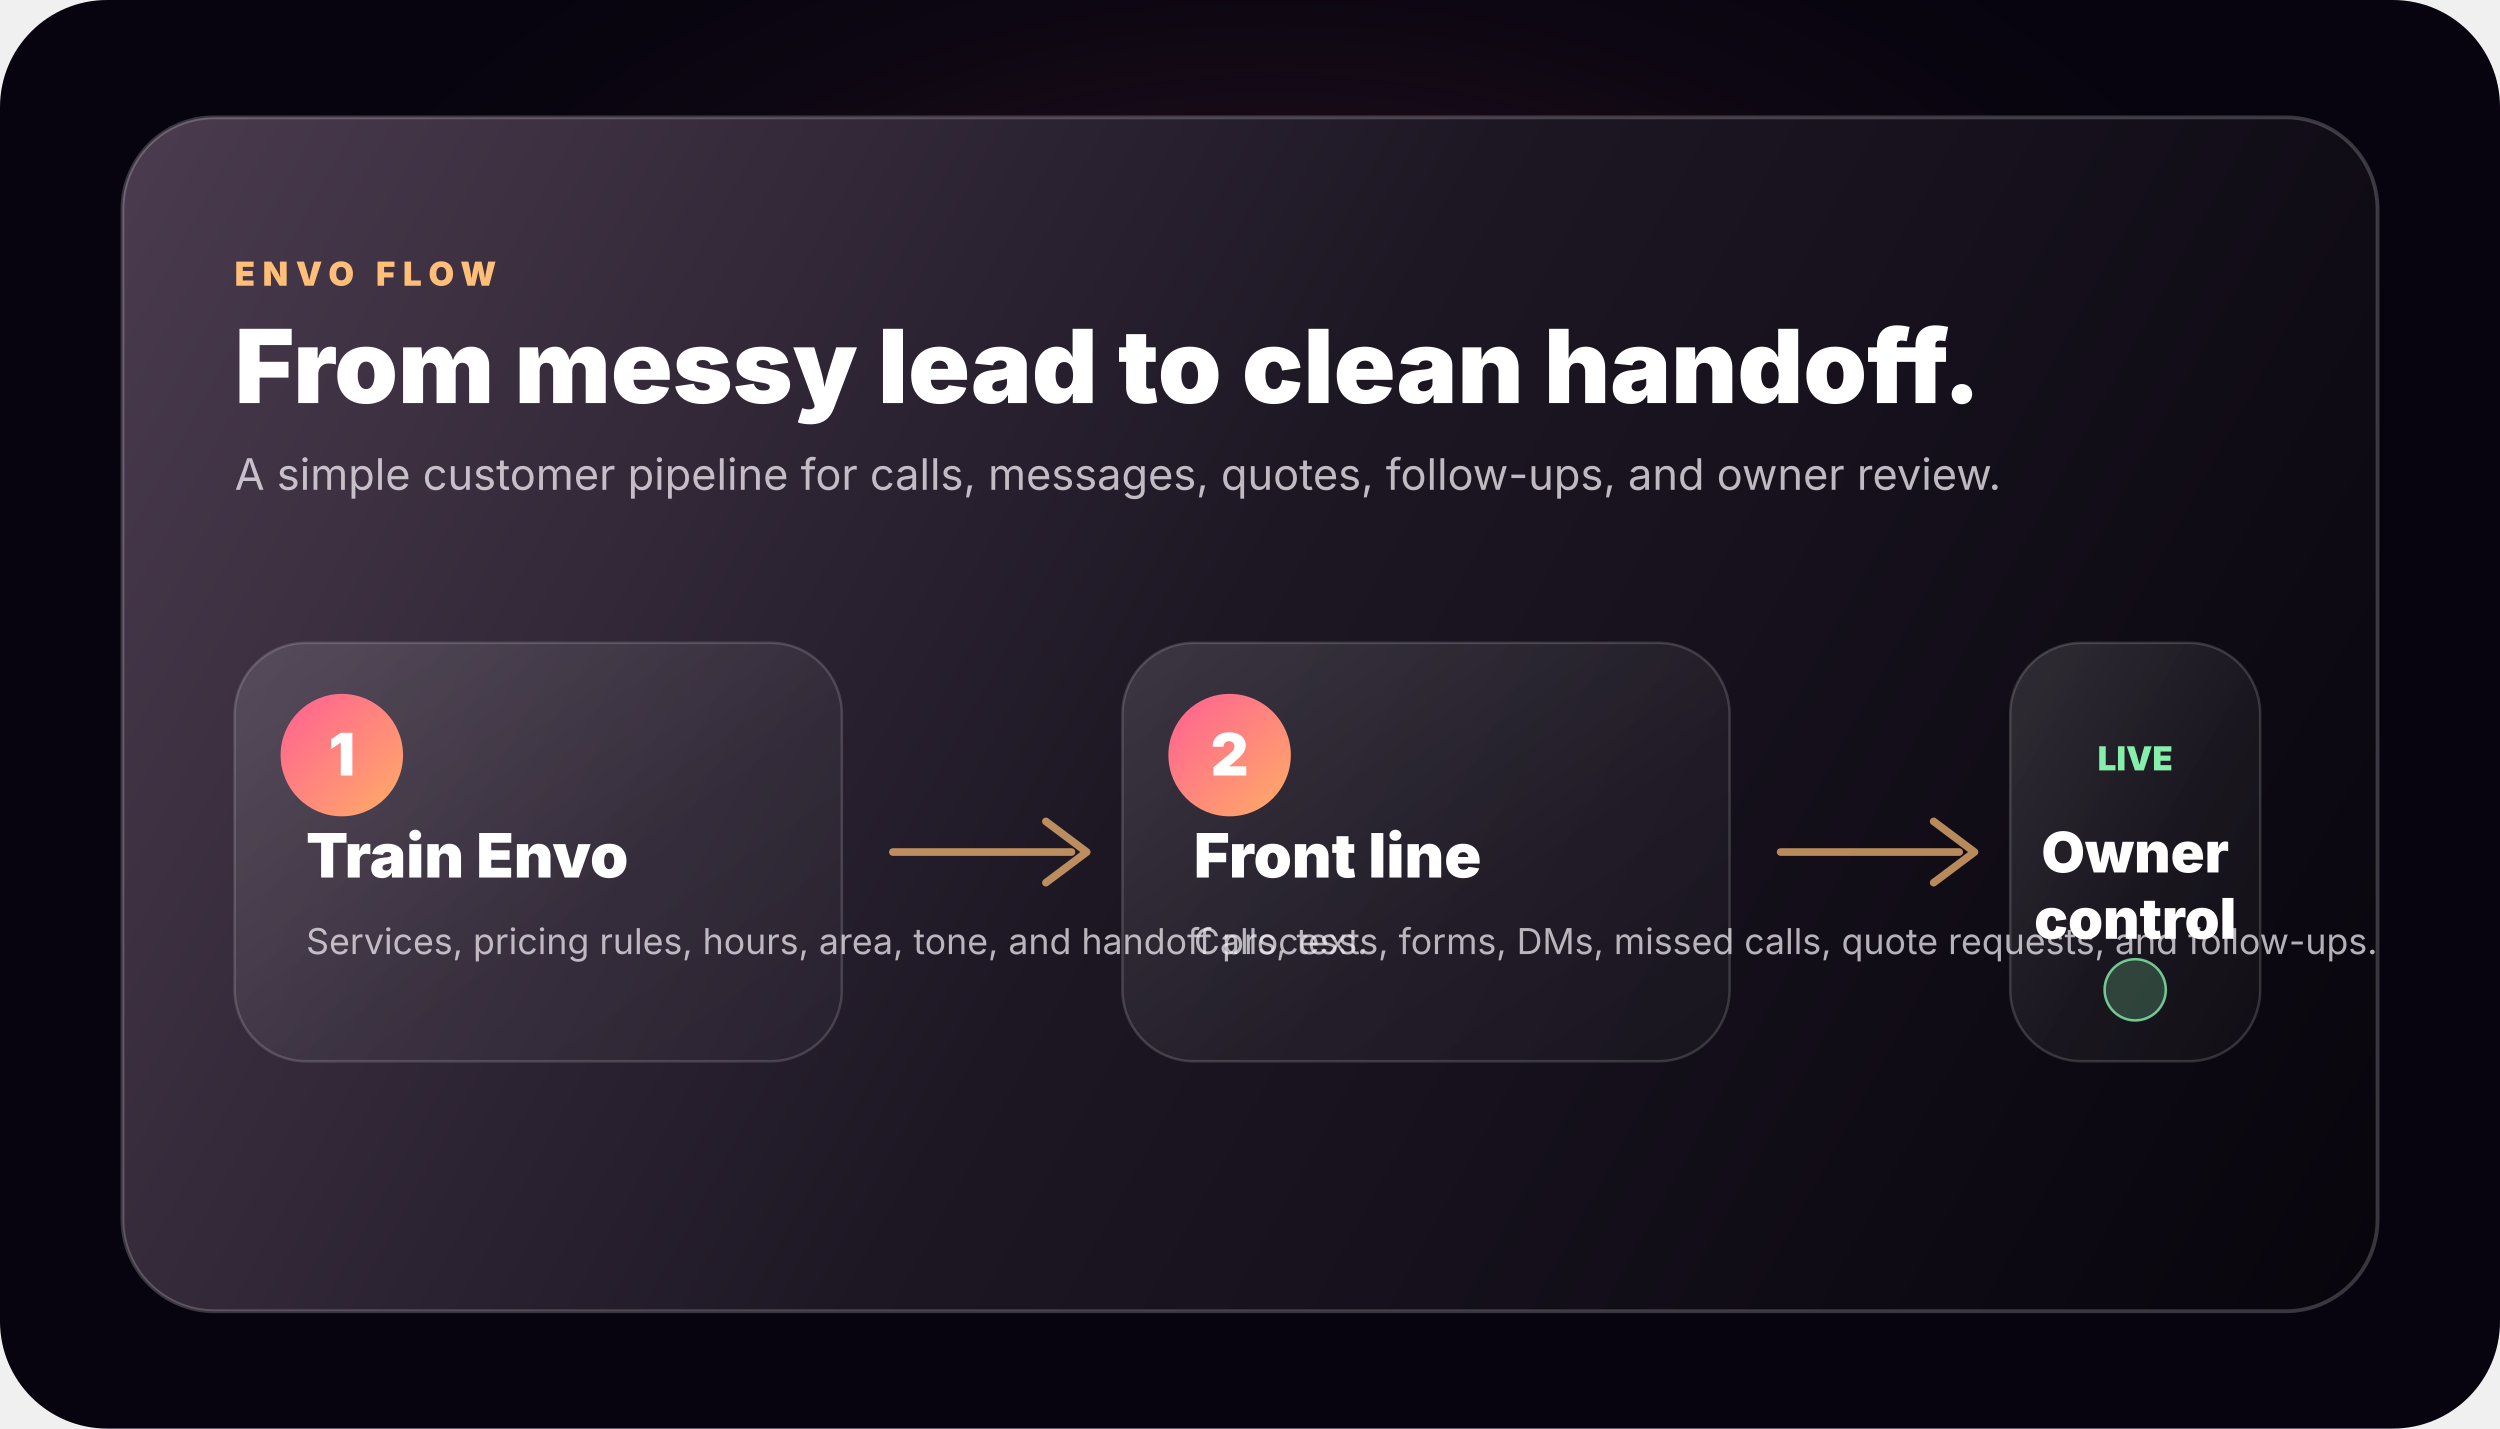
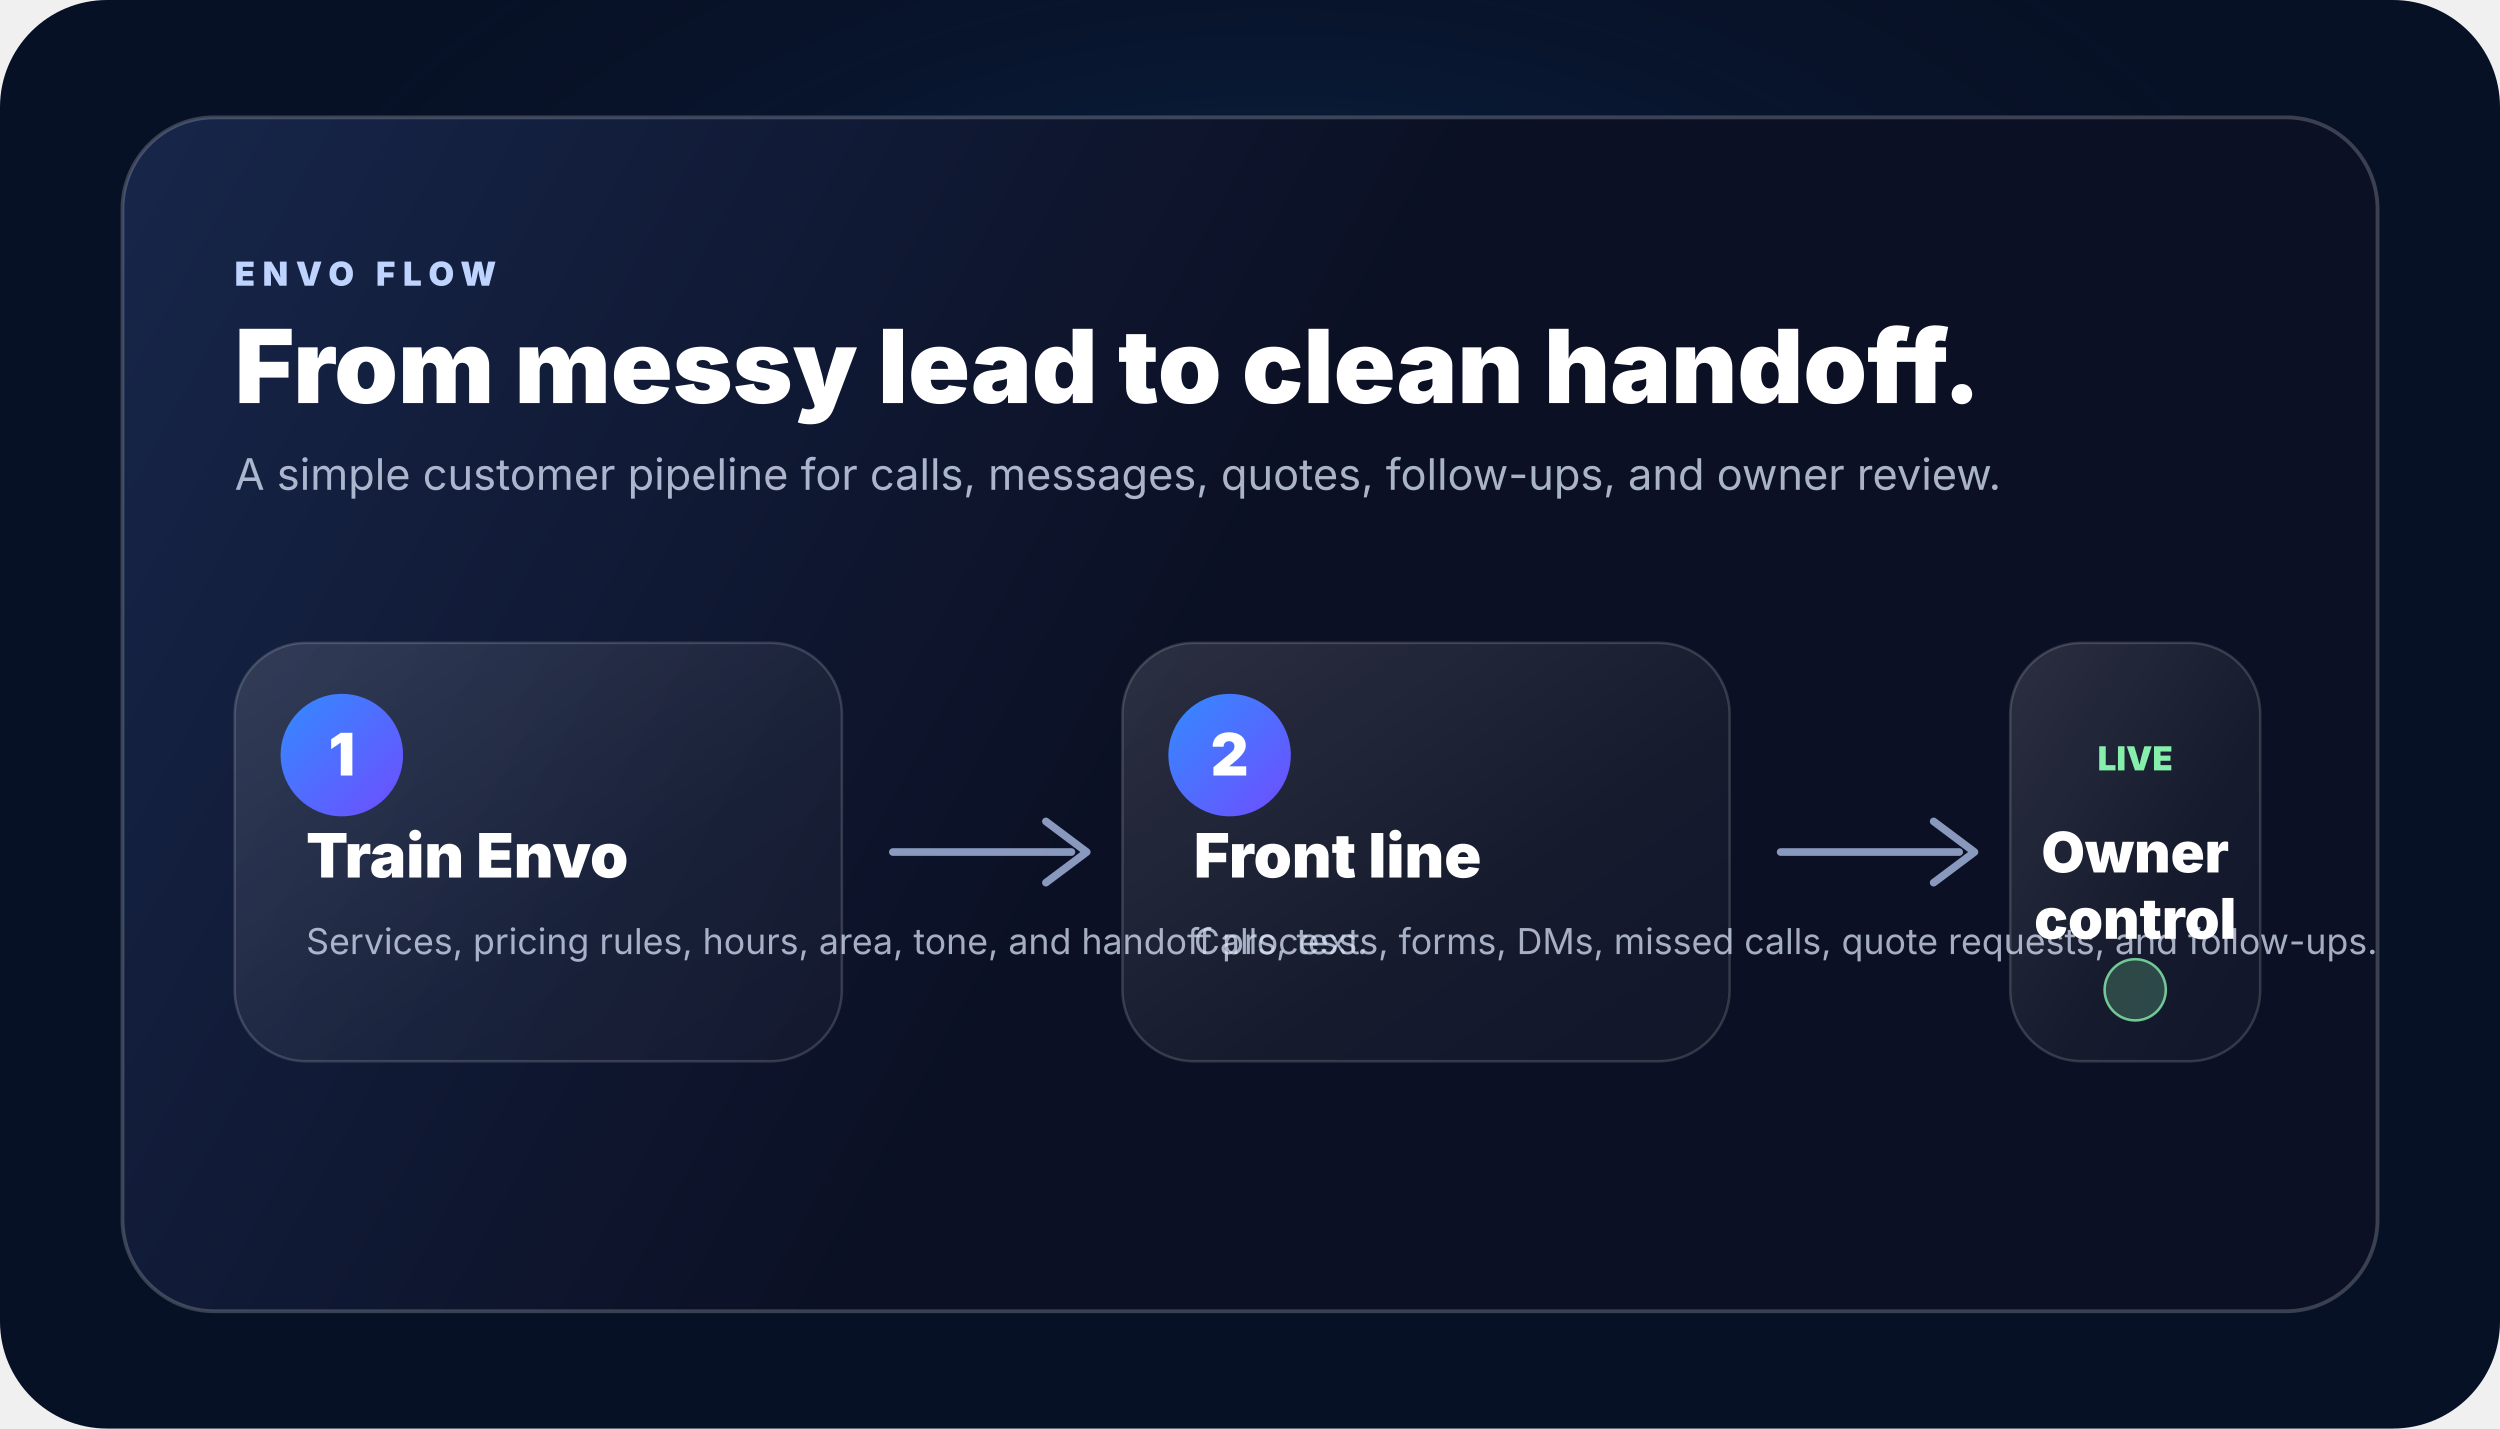
<svg xmlns="http://www.w3.org/2000/svg" width="980" height="560" viewBox="0 0 980 560" fill="none" role="img" aria-labelledby="title desc">
  <defs>
    <linearGradient id="panel" x1="48" y1="40" x2="920" y2="520" gradientUnits="userSpaceOnUse">
-       <stop stop-color="#4b3c4f" />
-       <stop offset=".48" stop-color="#1d1724" />
-       <stop offset="1" stop-color="#08050d" />
+       <stop stop-color="#17264A" />
+       <stop offset=".48" stop-color="#0B1024" />
+       <stop offset="1" stop-color="#0B1024" />
    </linearGradient>
    <linearGradient id="card" x1="0" y1="0" x2="1" y2="1">
      <stop stop-color="#ffffff" stop-opacity=".13" />
      <stop offset=".6" stop-color="#ffffff" stop-opacity=".045" />
      <stop offset="1" stop-color="#ffffff" stop-opacity=".025" />
    </linearGradient>
-     <linearGradient id="warm" x1="0" y1="0" x2="1" y2="1">
-       <stop stop-color="#ff5f93" />
-       <stop offset="1" stop-color="#ffad66" />
+     <linearGradient id="envoGradient" x1="0" y1="0" x2="1" y2="1">
+       <stop stop-color="#328BFF" />
+       <stop offset="1" stop-color="#6F4DFF" />
    </linearGradient>
    <radialGradient id="glow" cx="0" cy="0" r="1" gradientUnits="userSpaceOnUse" gradientTransform="translate(500 205) scale(440 300)">
-       <stop stop-color="#ff6f9c" stop-opacity=".3" />
-       <stop offset="1" stop-color="#05030a" stop-opacity="0" />
+       <stop stop-color="#328BFF" stop-opacity=".3" />
+       <stop offset="1" stop-color="#071126" stop-opacity="0" />
    </radialGradient>
  </defs>
-   <rect width="980" height="560" rx="42" fill="#07040f" />
+   <rect width="980" height="560" rx="42" fill="#071126" />
  <rect width="980" height="560" rx="42" fill="url(#glow)" />
  <rect x="48" y="46" width="884" height="468" rx="36" fill="url(#panel)" stroke="#fff" stroke-opacity=".2" stroke-width="1.5" />
  <g font-family="Inter, Segoe UI, Arial, sans-serif">
-     <text x="92" y="112" fill="#ffbf78" font-size="13" font-weight="900" letter-spacing="3">ENVO FLOW</text>
+     <text x="92" y="112" fill="#BFD3FF" font-size="13" font-weight="900" letter-spacing="3">ENVO FLOW</text>
    <text x="92" y="158" fill="#fff" font-size="40" font-weight="900">From messy lead to clean handoff.</text>
-     <text x="92" y="192" fill="#eee8ef" font-size="17" opacity=".78">A simple customer pipeline for calls, messages, quotes, follow-ups, and owner review.</text>
+     <text x="92" y="192" fill="#D7E2F7" font-size="17" opacity=".78">A simple customer pipeline for calls, messages, quotes, follow-ups, and owner review.</text>
    <g transform="translate(92 252)">
      <rect width="238" height="164" rx="28" fill="url(#card)" stroke="#ffffff" stroke-opacity=".16" />
-       <circle cx="42" cy="44" r="24" fill="url(#warm)" />
+       <circle cx="42" cy="44" r="24" fill="url(#envoGradient)" />
      <text x="42" y="52" fill="#fff" font-size="23" font-weight="900" text-anchor="middle">1</text>
      <text x="28" y="92" fill="#fff" font-size="24" font-weight="900">Train Envo</text>
-       <text x="28" y="122" fill="#eee8ef" font-size="14" opacity=".75">Services, pricing rules, hours, area, tone, and handoff process.</text>
+       <text x="28" y="122" fill="#D7E2F7" font-size="14" opacity=".75">Services, pricing rules, hours, area, tone, and handoff process.</text>
    </g>
-     <path d="M350 334h70" stroke="#ffbf78" stroke-width="3" stroke-linecap="round" opacity=".7" />
-     <path d="M410 322l16 12-16 12" stroke="#ffbf78" stroke-width="3" stroke-linecap="round" stroke-linejoin="round" opacity=".7" />
+     <path d="M350 334h70" stroke="#BFD3FF" stroke-width="3" stroke-linecap="round" opacity=".7" />
+     <path d="M410 322l16 12-16 12" stroke="#BFD3FF" stroke-width="3" stroke-linecap="round" stroke-linejoin="round" opacity=".7" />
    <g transform="translate(440 252)">
      <rect width="238" height="164" rx="28" fill="url(#card)" stroke="#ffffff" stroke-opacity=".16" />
-       <circle cx="42" cy="44" r="24" fill="url(#warm)" />
+       <circle cx="42" cy="44" r="24" fill="url(#envoGradient)" />
      <text x="42" y="52" fill="#fff" font-size="23" font-weight="900" text-anchor="middle">2</text>
      <text x="28" y="92" fill="#fff" font-size="24" font-weight="900">Front line</text>
-       <text x="28" y="122" fill="#eee8ef" font-size="14" opacity=".75">Calls, texts, forms, DMs, missed calls, quote requests, and follow-ups.</text>
+       <text x="28" y="122" fill="#D7E2F7" font-size="14" opacity=".75">Calls, texts, forms, DMs, missed calls, quote requests, and follow-ups.</text>
    </g>
-     <path d="M698 334h70" stroke="#ffbf78" stroke-width="3" stroke-linecap="round" opacity=".7" />
-     <path d="M758 322l16 12-16 12" stroke="#ffbf78" stroke-width="3" stroke-linecap="round" stroke-linejoin="round" opacity=".7" />
+     <path d="M698 334h70" stroke="#BFD3FF" stroke-width="3" stroke-linecap="round" opacity=".7" />
+     <path d="M758 322l16 12-16 12" stroke="#BFD3FF" stroke-width="3" stroke-linecap="round" stroke-linejoin="round" opacity=".7" />
    <g transform="translate(788 252)">
      <rect width="98" height="164" rx="28" fill="url(#card)" stroke="#ffffff" stroke-opacity=".16" />
      <text x="49" y="50" fill="#86efac" font-size="13" font-weight="900" text-anchor="middle">LIVE</text>
      <text x="49" y="90" fill="#fff" font-size="22" font-weight="900" text-anchor="middle">Owner</text>
      <text x="49" y="116" fill="#fff" font-size="22" font-weight="900" text-anchor="middle">control</text>
      <circle cx="49" cy="136" r="12" fill="#86efac" fill-opacity=".22" stroke="#86efac" stroke-opacity=".8" />
    </g>
  </g>
</svg>
